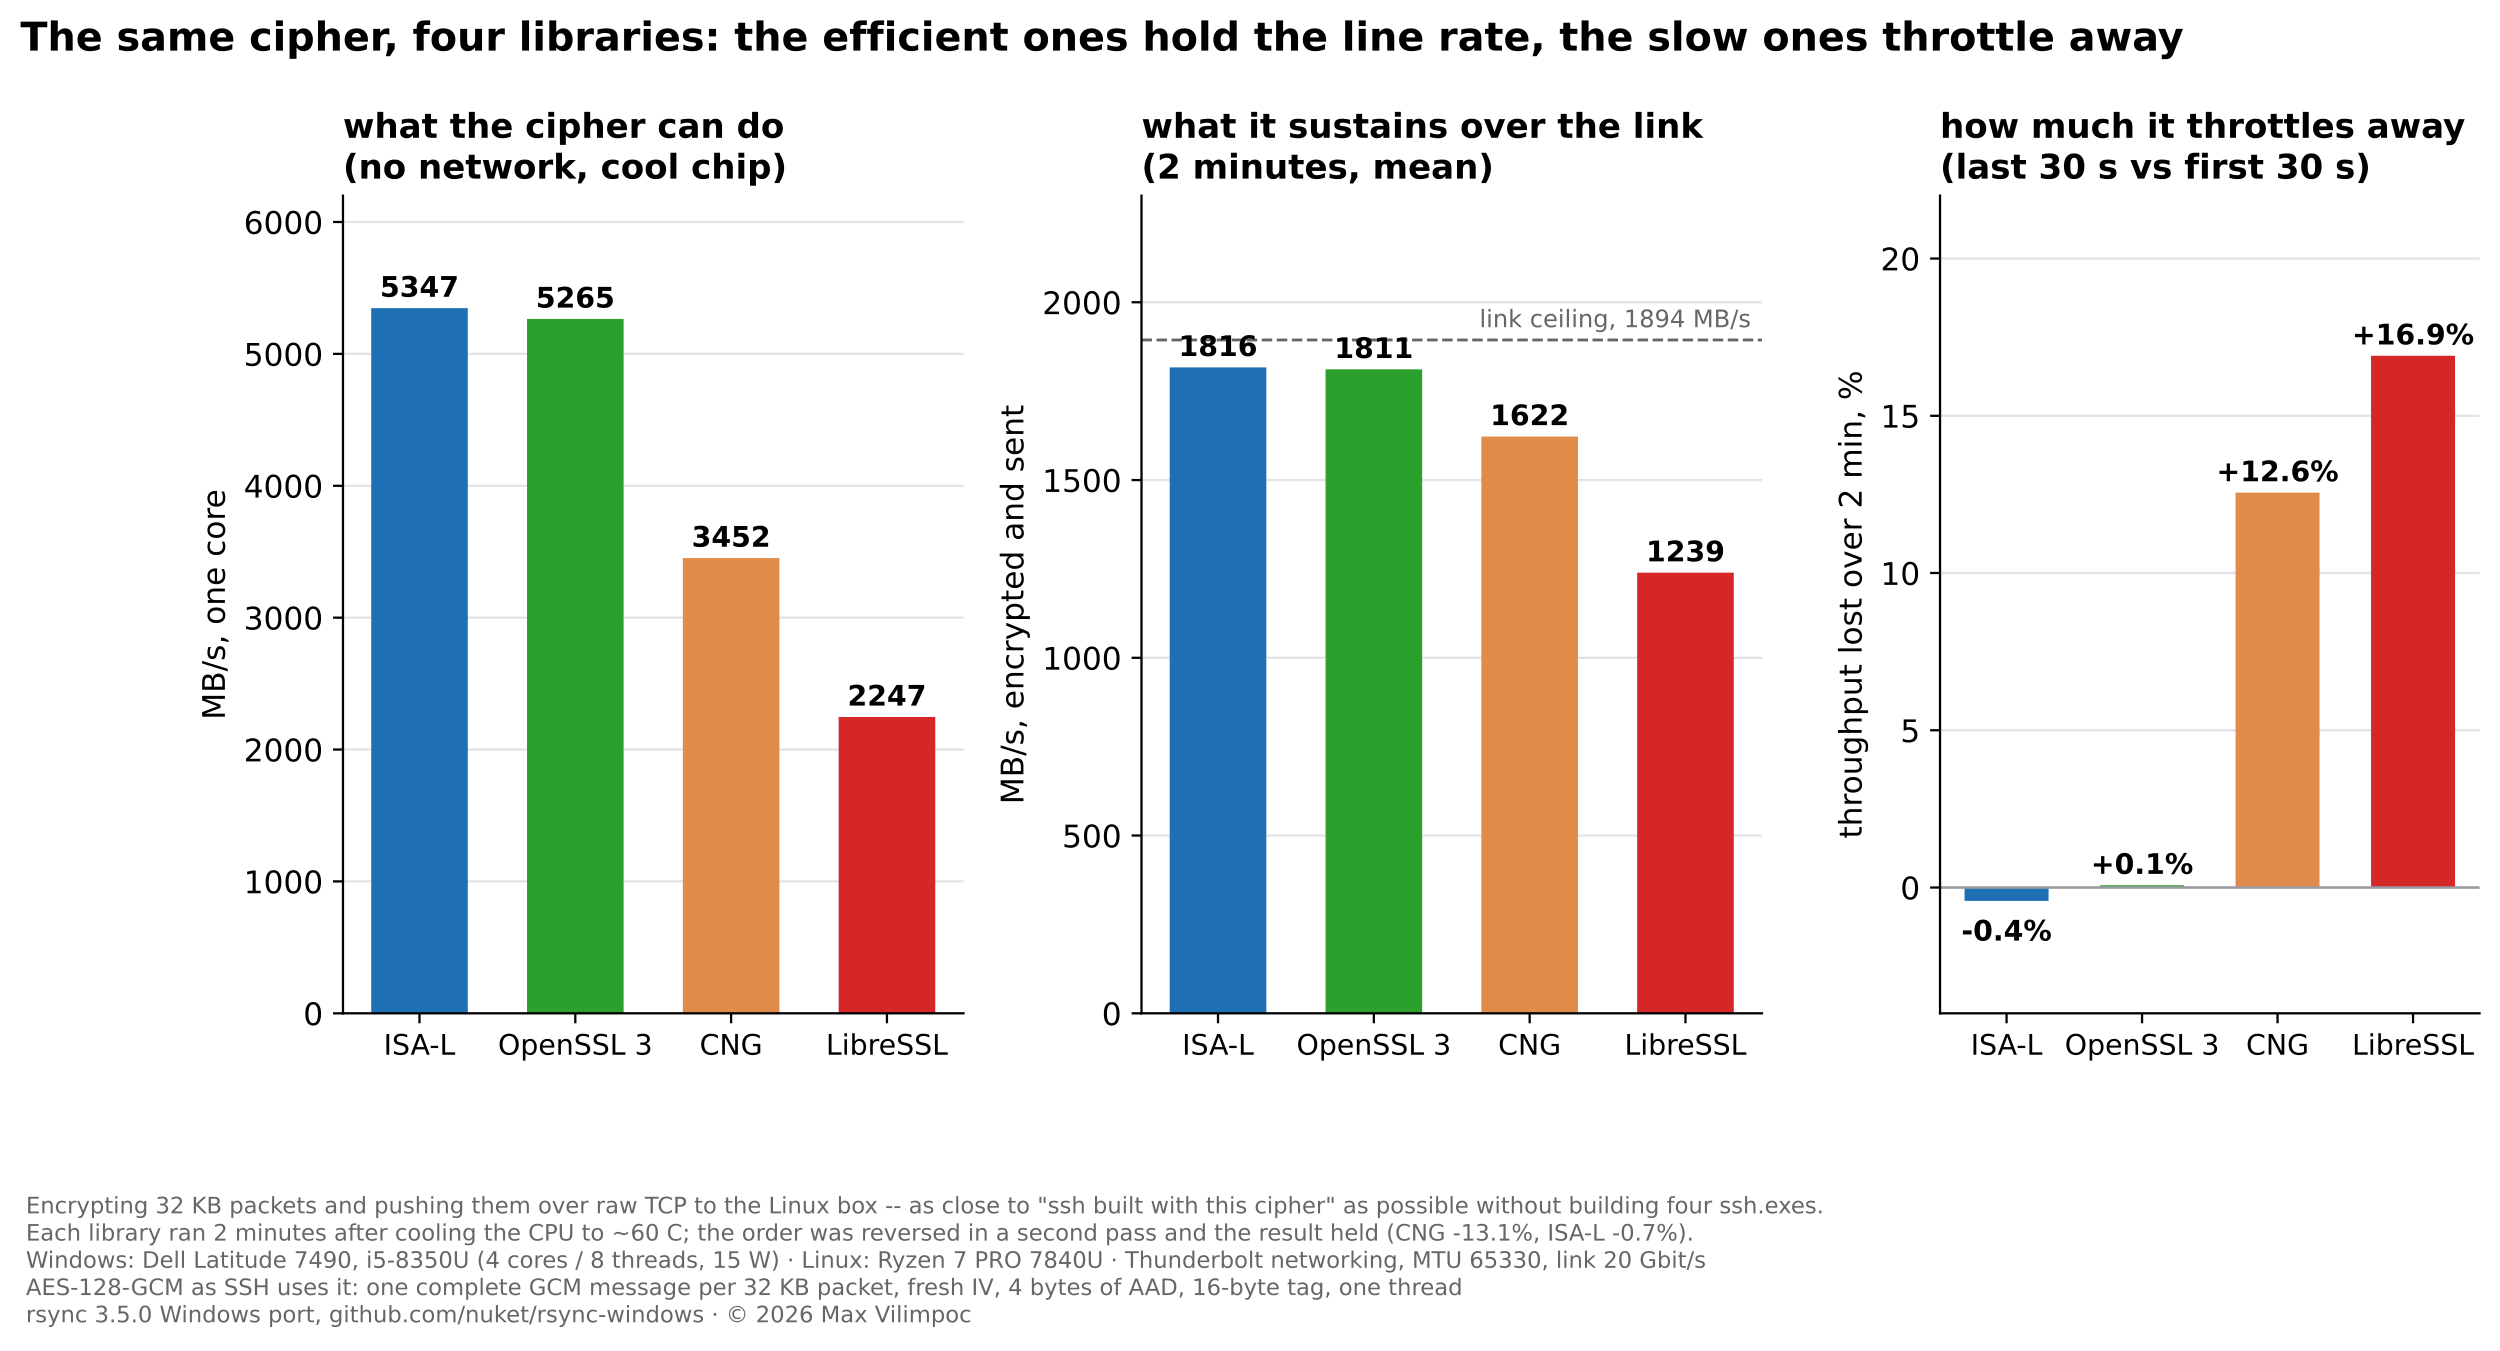
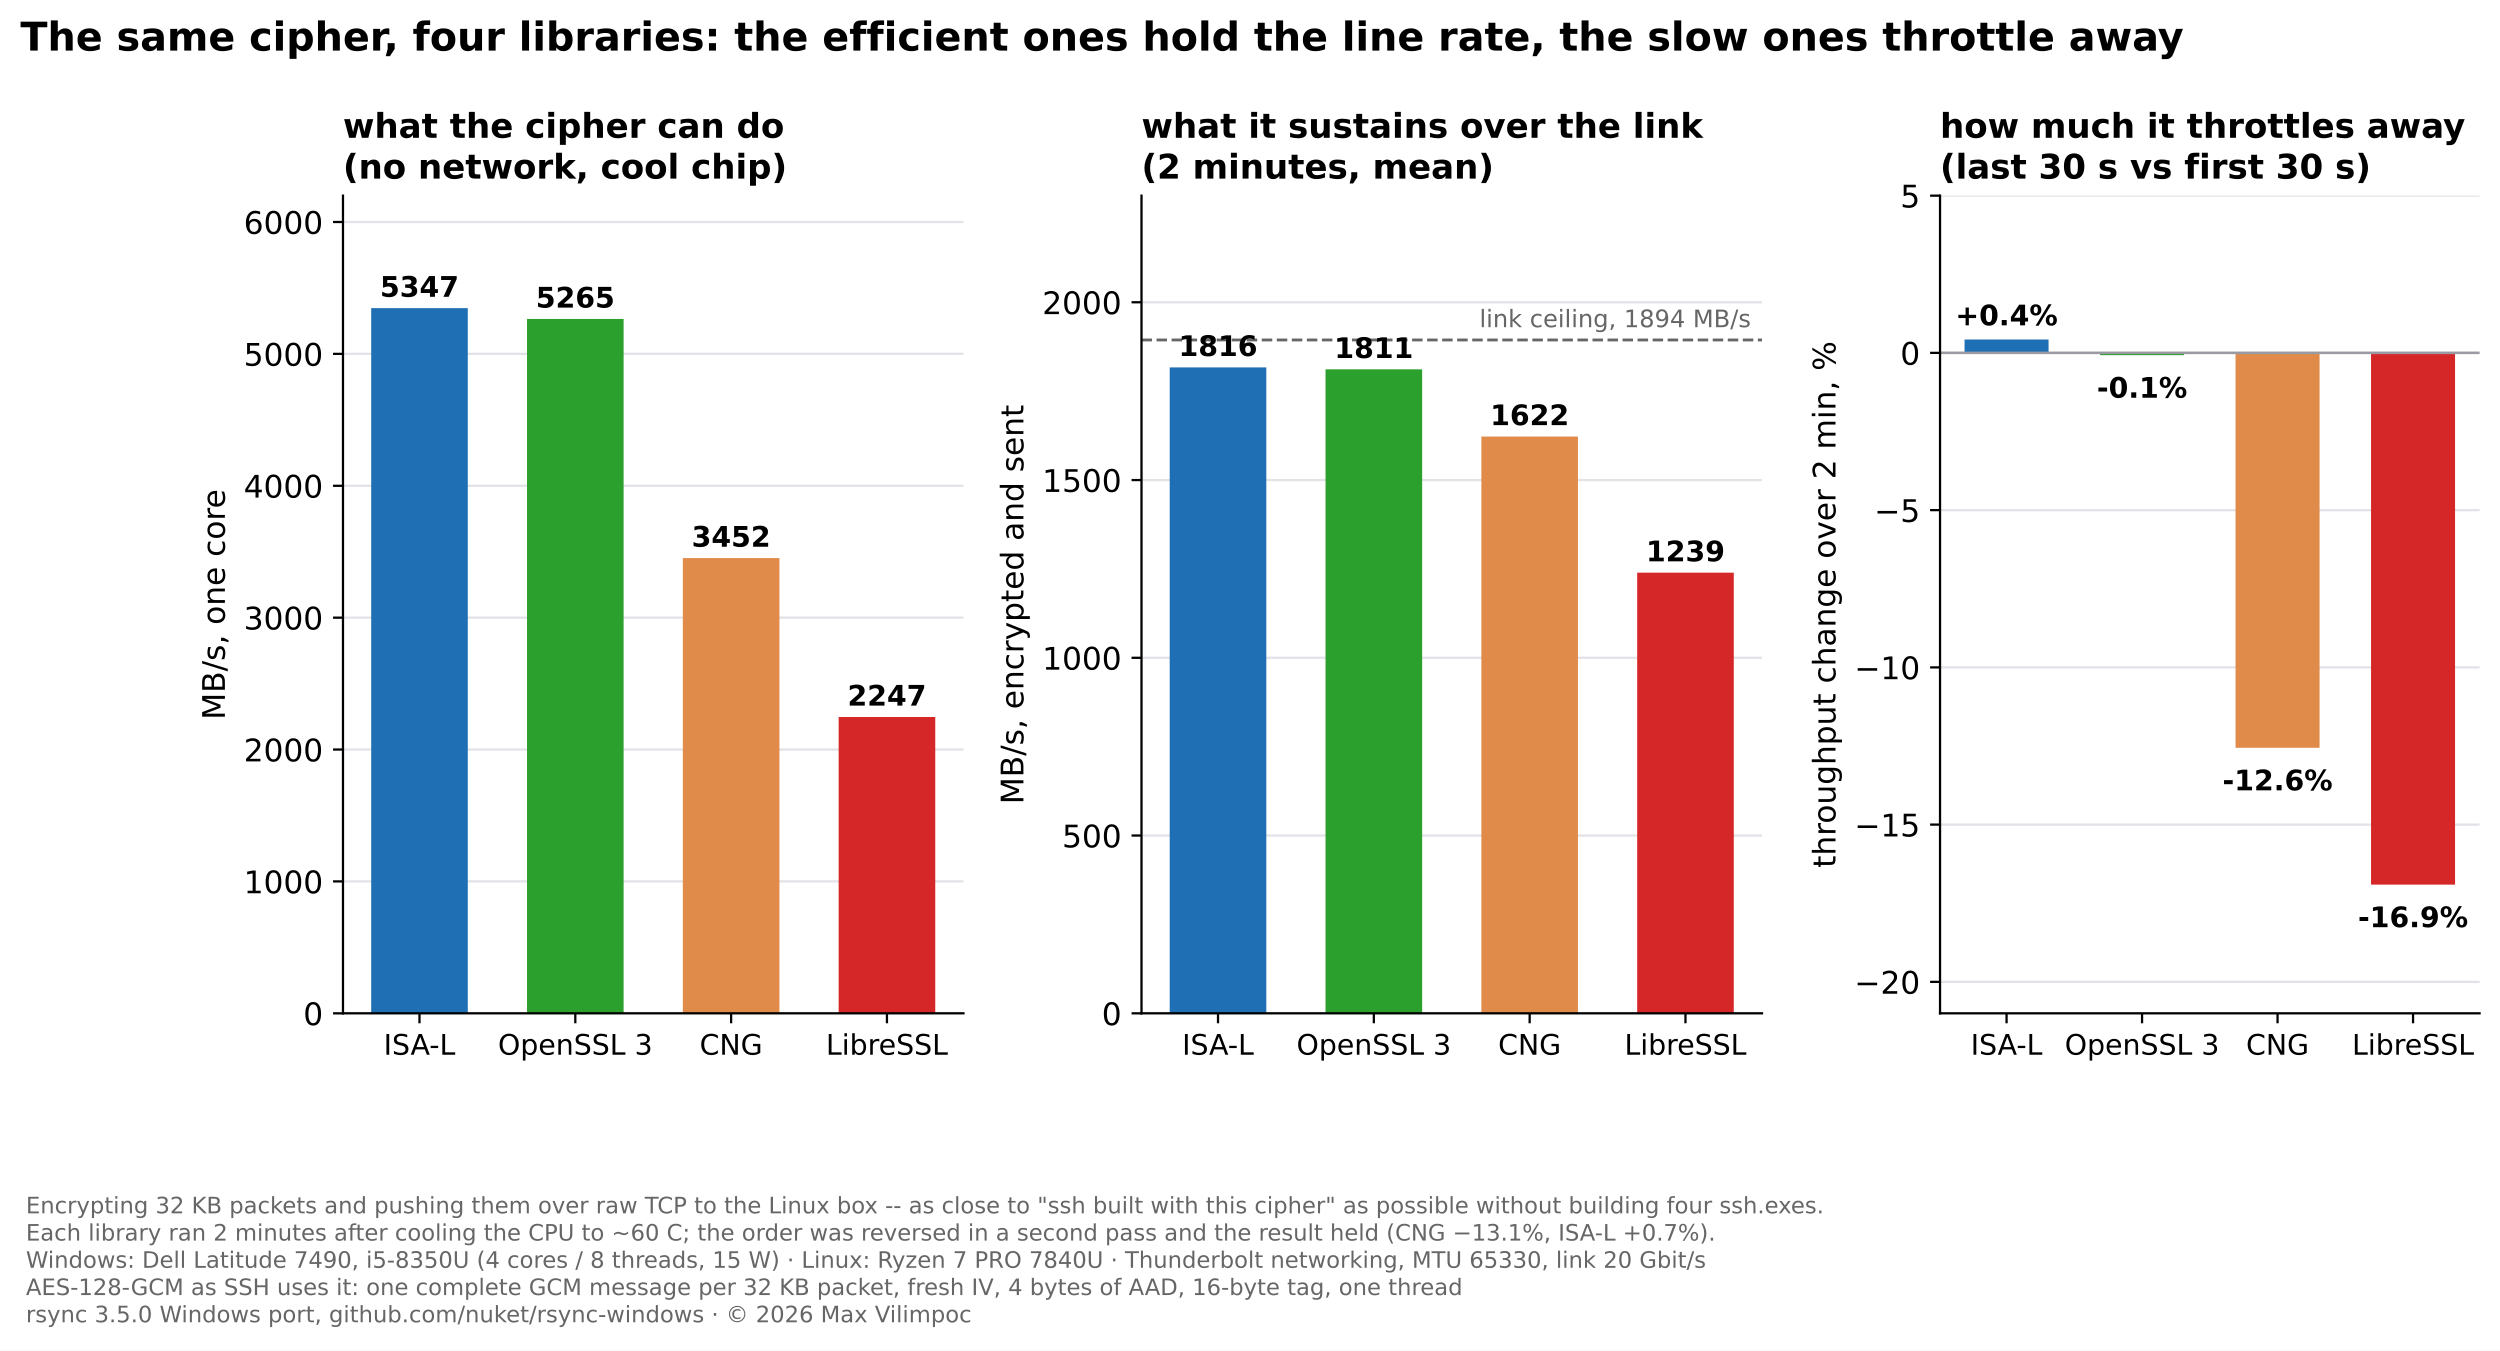
<svg xmlns="http://www.w3.org/2000/svg" xmlns:xlink="http://www.w3.org/1999/xlink" width="881.424pt" height="476.123pt" viewBox="0 0 881.424 476.123" version="1.1">
  <defs>
    <style type="text/css">*{stroke-linejoin: round; stroke-linecap: butt}</style>
  </defs>
  <g id="figure_1">
    <g id="patch_1">
      <path d="M 0 476.123  L 881.424 476.123  L 881.424 0  L 0 0  z " style="fill: #ffffff" />
    </g>
    <g id="axes_1">
      <g id="patch_2">
        <path d="M 120.924 357.264  L 339.685 357.264  L 339.685 68.976  L 120.924 68.976  z " style="fill: #ffffff" />
      </g>
      <g id="matplotlib.axis_1">
        <g id="xtick_1">
          <g id="line2d_1">
            <defs>
-               <path id="m19668e53f4" d="M 0 0  L 0 3.5  " style="stroke: #000000; stroke-width: 0.8" />
+               <path id="m617b52eba3" d="M 0 0  L 0 3.5  " style="stroke: #000000; stroke-width: 0.8" />
            </defs>
            <g>
-               <use xlink:href="#m19668e53f4" x="147.898" y="357.264" style="stroke: #000000; stroke-width: 0.8" />
+               <use xlink:href="#m617b52eba3" x="147.898" y="357.264" style="stroke: #000000; stroke-width: 0.8" />
            </g>
          </g>
          <g id="text_1">
            <text style="font-size: 10px; font-family: 'DejaVu Sans'; text-anchor: middle" x="147.898" y="371.862" transform="rotate(-0 147.8983 371.8617)">ISA-L</text>
          </g>
        </g>
        <g id="xtick_2">
          <g id="line2d_2">
            <g>
-               <use xlink:href="#m19668e53f4" x="202.836" y="357.264" style="stroke: #000000; stroke-width: 0.8" />
+               <use xlink:href="#m617b52eba3" x="202.836" y="357.264" style="stroke: #000000; stroke-width: 0.8" />
            </g>
          </g>
          <g id="text_2">
            <text style="font-size: 10px; font-family: 'DejaVu Sans'; text-anchor: middle" x="202.836" y="371.862" transform="rotate(-0 202.8359 371.8617)">OpenSSL 3</text>
          </g>
        </g>
        <g id="xtick_3">
          <g id="line2d_3">
            <g>
-               <use xlink:href="#m19668e53f4" x="257.773" y="357.264" style="stroke: #000000; stroke-width: 0.8" />
+               <use xlink:href="#m617b52eba3" x="257.773" y="357.264" style="stroke: #000000; stroke-width: 0.8" />
            </g>
          </g>
          <g id="text_3">
            <text style="font-size: 10px; font-family: 'DejaVu Sans'; text-anchor: middle" x="257.773" y="371.862" transform="rotate(-0 257.7735 371.8617)">CNG</text>
          </g>
        </g>
        <g id="xtick_4">
          <g id="line2d_4">
            <g>
-               <use xlink:href="#m19668e53f4" x="312.711" y="357.264" style="stroke: #000000; stroke-width: 0.8" />
+               <use xlink:href="#m617b52eba3" x="312.711" y="357.264" style="stroke: #000000; stroke-width: 0.8" />
            </g>
          </g>
          <g id="text_4">
            <text style="font-size: 10px; font-family: 'DejaVu Sans'; text-anchor: middle" x="312.711" y="371.862" transform="rotate(-0 312.711 371.8624)">LibreSSL</text>
          </g>
        </g>
      </g>
      <g id="matplotlib.axis_2">
        <g id="ytick_1">
          <g id="line2d_5">
-             <path d="M 120.924 357.264  L 339.685 357.264  " clip-path="url(#peff522be01)" style="fill: none; stroke: #e2e2e8; stroke-width: 0.8; stroke-linecap: square" />
+             <path d="M 120.924 357.264  L 339.685 357.264  " clip-path="url(#p34eacf6f79)" style="fill: none; stroke: #e2e2e8; stroke-width: 0.8; stroke-linecap: square" />
          </g>
          <g id="line2d_6">
            <defs>
-               <path id="m3e82b468e6" d="M 0 0  L -3.5 0  " style="stroke: #000000; stroke-width: 0.8" />
+               <path id="m756a691e29" d="M 0 0  L -3.5 0  " style="stroke: #000000; stroke-width: 0.8" />
            </defs>
            <g>
-               <use xlink:href="#m3e82b468e6" x="120.924" y="357.264" style="stroke: #000000; stroke-width: 0.8" />
+               <use xlink:href="#m756a691e29" x="120.924" y="357.264" style="stroke: #000000; stroke-width: 0.8" />
            </g>
          </g>
          <g id="text_5">
            <text style="font-size: 11px; font-family: 'DejaVu Sans'; text-anchor: end" x="113.924" y="361.443" transform="rotate(-0 113.924 361.4427)">0</text>
          </g>
        </g>
        <g id="ytick_2">
          <g id="line2d_7">
-             <path d="M 120.924 310.766  L 339.685 310.766  " clip-path="url(#peff522be01)" style="fill: none; stroke: #e2e2e8; stroke-width: 0.8; stroke-linecap: square" />
+             <path d="M 120.924 310.766  L 339.685 310.766  " clip-path="url(#p34eacf6f79)" style="fill: none; stroke: #e2e2e8; stroke-width: 0.8; stroke-linecap: square" />
          </g>
          <g id="line2d_8">
            <g>
-               <use xlink:href="#m3e82b468e6" x="120.924" y="310.766" style="stroke: #000000; stroke-width: 0.8" />
+               <use xlink:href="#m756a691e29" x="120.924" y="310.766" style="stroke: #000000; stroke-width: 0.8" />
            </g>
          </g>
          <g id="text_6">
            <text style="font-size: 11px; font-family: 'DejaVu Sans'; text-anchor: end" x="113.924" y="314.945" transform="rotate(-0 113.924 314.9446)">1000</text>
          </g>
        </g>
        <g id="ytick_3">
          <g id="line2d_9">
-             <path d="M 120.924 264.268  L 339.685 264.268  " clip-path="url(#peff522be01)" style="fill: none; stroke: #e2e2e8; stroke-width: 0.8; stroke-linecap: square" />
+             <path d="M 120.924 264.268  L 339.685 264.268  " clip-path="url(#p34eacf6f79)" style="fill: none; stroke: #e2e2e8; stroke-width: 0.8; stroke-linecap: square" />
          </g>
          <g id="line2d_10">
            <g>
-               <use xlink:href="#m3e82b468e6" x="120.924" y="264.268" style="stroke: #000000; stroke-width: 0.8" />
+               <use xlink:href="#m756a691e29" x="120.924" y="264.268" style="stroke: #000000; stroke-width: 0.8" />
            </g>
          </g>
          <g id="text_7">
            <text style="font-size: 11px; font-family: 'DejaVu Sans'; text-anchor: end" x="113.924" y="268.447" transform="rotate(-0 113.924 268.4466)">2000</text>
          </g>
        </g>
        <g id="ytick_4">
          <g id="line2d_11">
-             <path d="M 120.924 217.77  L 339.685 217.77  " clip-path="url(#peff522be01)" style="fill: none; stroke: #e2e2e8; stroke-width: 0.8; stroke-linecap: square" />
+             <path d="M 120.924 217.77  L 339.685 217.77  " clip-path="url(#p34eacf6f79)" style="fill: none; stroke: #e2e2e8; stroke-width: 0.8; stroke-linecap: square" />
          </g>
          <g id="line2d_12">
            <g>
-               <use xlink:href="#m3e82b468e6" x="120.924" y="217.77" style="stroke: #000000; stroke-width: 0.8" />
+               <use xlink:href="#m756a691e29" x="120.924" y="217.77" style="stroke: #000000; stroke-width: 0.8" />
            </g>
          </g>
          <g id="text_8">
            <text style="font-size: 11px; font-family: 'DejaVu Sans'; text-anchor: end" x="113.924" y="221.949" transform="rotate(-0 113.924 221.9485)">3000</text>
          </g>
        </g>
        <g id="ytick_5">
          <g id="line2d_13">
-             <path d="M 120.924 171.272  L 339.685 171.272  " clip-path="url(#peff522be01)" style="fill: none; stroke: #e2e2e8; stroke-width: 0.8; stroke-linecap: square" />
+             <path d="M 120.924 171.272  L 339.685 171.272  " clip-path="url(#p34eacf6f79)" style="fill: none; stroke: #e2e2e8; stroke-width: 0.8; stroke-linecap: square" />
          </g>
          <g id="line2d_14">
            <g>
-               <use xlink:href="#m3e82b468e6" x="120.924" y="171.272" style="stroke: #000000; stroke-width: 0.8" />
+               <use xlink:href="#m756a691e29" x="120.924" y="171.272" style="stroke: #000000; stroke-width: 0.8" />
            </g>
          </g>
          <g id="text_9">
            <text style="font-size: 11px; font-family: 'DejaVu Sans'; text-anchor: end" x="113.924" y="175.45" transform="rotate(-0 113.924 175.4505)">4000</text>
          </g>
        </g>
        <g id="ytick_6">
          <g id="line2d_15">
-             <path d="M 120.924 124.774  L 339.685 124.774  " clip-path="url(#peff522be01)" style="fill: none; stroke: #e2e2e8; stroke-width: 0.8; stroke-linecap: square" />
+             <path d="M 120.924 124.774  L 339.685 124.774  " clip-path="url(#p34eacf6f79)" style="fill: none; stroke: #e2e2e8; stroke-width: 0.8; stroke-linecap: square" />
          </g>
          <g id="line2d_16">
            <g>
-               <use xlink:href="#m3e82b468e6" x="120.924" y="124.774" style="stroke: #000000; stroke-width: 0.8" />
+               <use xlink:href="#m756a691e29" x="120.924" y="124.774" style="stroke: #000000; stroke-width: 0.8" />
            </g>
          </g>
          <g id="text_10">
            <text style="font-size: 11px; font-family: 'DejaVu Sans'; text-anchor: end" x="113.924" y="128.952" transform="rotate(-0 113.924 128.9524)">5000</text>
          </g>
        </g>
        <g id="ytick_7">
          <g id="line2d_17">
-             <path d="M 120.924 78.276  L 339.685 78.276  " clip-path="url(#peff522be01)" style="fill: none; stroke: #e2e2e8; stroke-width: 0.8; stroke-linecap: square" />
+             <path d="M 120.924 78.276  L 339.685 78.276  " clip-path="url(#p34eacf6f79)" style="fill: none; stroke: #e2e2e8; stroke-width: 0.8; stroke-linecap: square" />
          </g>
          <g id="line2d_18">
            <g>
-               <use xlink:href="#m3e82b468e6" x="120.924" y="78.276" style="stroke: #000000; stroke-width: 0.8" />
+               <use xlink:href="#m756a691e29" x="120.924" y="78.276" style="stroke: #000000; stroke-width: 0.8" />
            </g>
          </g>
          <g id="text_11">
            <text style="font-size: 11px; font-family: 'DejaVu Sans'; text-anchor: end" x="113.924" y="82.454" transform="rotate(-0 113.924 82.45432)">6000</text>
          </g>
        </g>
        <g id="text_12">
          <text style="font-size: 11px; font-family: 'DejaVu Sans'; text-anchor: middle" x="79.286" y="213.12" transform="rotate(-90 79.28642 213.12)">MB/s, one core</text>
        </g>
      </g>
      <g id="patch_3">
-         <path d="M 130.868 357.264  L 164.929 357.264  L 164.929 108.639  L 130.868 108.639  z " clip-path="url(#peff522be01)" style="fill: #1f6fb4" />
+         <path d="M 130.868 357.264  L 164.929 357.264  L 164.929 108.639  L 130.868 108.639  z " clip-path="url(#p34eacf6f79)" style="fill: #1f6fb4" />
      </g>
      <g id="patch_4">
-         <path d="M 185.805 357.264  L 219.867 357.264  L 219.867 112.452  L 185.805 112.452  z " clip-path="url(#peff522be01)" style="fill: #2ca02c" />
+         <path d="M 185.805 357.264  L 219.867 357.264  L 219.867 112.452  L 185.805 112.452  z " clip-path="url(#p34eacf6f79)" style="fill: #2ca02c" />
      </g>
      <g id="patch_5">
-         <path d="M 240.743 357.264  L 274.804 357.264  L 274.804 196.753  L 240.743 196.753  z " clip-path="url(#peff522be01)" style="fill: #e08b4a" />
+         <path d="M 240.743 357.264  L 274.804 357.264  L 274.804 196.753  L 240.743 196.753  z " clip-path="url(#p34eacf6f79)" style="fill: #e08b4a" />
      </g>
      <g id="patch_6">
-         <path d="M 295.68 357.264  L 329.742 357.264  L 329.742 252.783  L 295.68 252.783  z " clip-path="url(#peff522be01)" style="fill: #d62728" />
+         <path d="M 295.68 357.264  L 329.742 357.264  L 329.742 252.783  L 295.68 252.783  z " clip-path="url(#p34eacf6f79)" style="fill: #d62728" />
      </g>
      <g id="patch_7">
        <path d="M 120.924 357.264  L 120.924 68.976  " style="fill: none; stroke: #000000; stroke-width: 0.8; stroke-linejoin: miter; stroke-linecap: square" />
      </g>
      <g id="patch_8">
        <path d="M 120.924 357.264  L 339.685 357.264  " style="fill: none; stroke: #000000; stroke-width: 0.8; stroke-linejoin: miter; stroke-linecap: square" />
      </g>
      <g id="text_13">
        <text style="font-weight: 700; font-size: 10px; font-family: 'DejaVu Sans'; text-anchor: middle" x="147.898" y="104.639" transform="rotate(-0 147.8983 104.6388)">5347</text>
      </g>
      <g id="text_14">
        <text style="font-weight: 700; font-size: 10px; font-family: 'DejaVu Sans'; text-anchor: middle" x="202.836" y="108.452" transform="rotate(-0 202.8359 108.4517)">5265</text>
      </g>
      <g id="text_15">
        <text style="font-weight: 700; font-size: 10px; font-family: 'DejaVu Sans'; text-anchor: middle" x="257.773" y="192.753" transform="rotate(-0 257.7735 192.7527)">3452</text>
      </g>
      <g id="text_16">
        <text style="font-weight: 700; font-size: 10px; font-family: 'DejaVu Sans'; text-anchor: middle" x="312.711" y="248.783" transform="rotate(-0 312.711 248.7828)">2247</text>
      </g>
      <g id="text_17">
        <text style="font-weight: 700; font-size: 12px; font-family: 'DejaVu Sans'" transform="translate(120.924 48.57272)">what the cipher can do</text>
        <text style="font-weight: 700; font-size: 12px; font-family: 'DejaVu Sans'" transform="translate(120.924 62.976)">(no network, cool chip)</text>
      </g>
    </g>
    <g id="axes_2">
      <g id="patch_9">
        <path d="M 402.46 357.264  L 621.222 357.264  L 621.222 68.976  L 402.46 68.976  z " style="fill: #ffffff" />
      </g>
      <g id="matplotlib.axis_3">
        <g id="xtick_5">
          <g id="line2d_19">
            <g>
-               <use xlink:href="#m19668e53f4" x="429.435" y="357.264" style="stroke: #000000; stroke-width: 0.8" />
+               <use xlink:href="#m617b52eba3" x="429.435" y="357.264" style="stroke: #000000; stroke-width: 0.8" />
            </g>
          </g>
          <g id="text_18">
            <text style="font-size: 10px; font-family: 'DejaVu Sans'; text-anchor: middle" x="429.435" y="371.862" transform="rotate(-0 429.4347 371.8617)">ISA-L</text>
          </g>
        </g>
        <g id="xtick_6">
          <g id="line2d_20">
            <g>
-               <use xlink:href="#m19668e53f4" x="484.372" y="357.264" style="stroke: #000000; stroke-width: 0.8" />
+               <use xlink:href="#m617b52eba3" x="484.372" y="357.264" style="stroke: #000000; stroke-width: 0.8" />
            </g>
          </g>
          <g id="text_19">
            <text style="font-size: 10px; font-family: 'DejaVu Sans'; text-anchor: middle" x="484.372" y="371.862" transform="rotate(-0 484.3723 371.8617)">OpenSSL 3</text>
          </g>
        </g>
        <g id="xtick_7">
          <g id="line2d_21">
            <g>
-               <use xlink:href="#m19668e53f4" x="539.31" y="357.264" style="stroke: #000000; stroke-width: 0.8" />
+               <use xlink:href="#m617b52eba3" x="539.31" y="357.264" style="stroke: #000000; stroke-width: 0.8" />
            </g>
          </g>
          <g id="text_20">
            <text style="font-size: 10px; font-family: 'DejaVu Sans'; text-anchor: middle" x="539.31" y="371.862" transform="rotate(-0 539.3098 371.8617)">CNG</text>
          </g>
        </g>
        <g id="xtick_8">
          <g id="line2d_22">
            <g>
-               <use xlink:href="#m19668e53f4" x="594.247" y="357.264" style="stroke: #000000; stroke-width: 0.8" />
+               <use xlink:href="#m617b52eba3" x="594.247" y="357.264" style="stroke: #000000; stroke-width: 0.8" />
            </g>
          </g>
          <g id="text_21">
            <text style="font-size: 10px; font-family: 'DejaVu Sans'; text-anchor: middle" x="594.247" y="371.862" transform="rotate(-0 594.2474 371.8624)">LibreSSL</text>
          </g>
        </g>
      </g>
      <g id="matplotlib.axis_4">
        <g id="ytick_8">
          <g id="line2d_23">
-             <path d="M 402.46 357.264  L 621.222 357.264  " clip-path="url(#pe887c9723b)" style="fill: none; stroke: #e2e2e8; stroke-width: 0.8; stroke-linecap: square" />
+             <path d="M 402.46 357.264  L 621.222 357.264  " clip-path="url(#p83d6f38d8f)" style="fill: none; stroke: #e2e2e8; stroke-width: 0.8; stroke-linecap: square" />
          </g>
          <g id="line2d_24">
            <g>
-               <use xlink:href="#m3e82b468e6" x="402.46" y="357.264" style="stroke: #000000; stroke-width: 0.8" />
+               <use xlink:href="#m756a691e29" x="402.46" y="357.264" style="stroke: #000000; stroke-width: 0.8" />
            </g>
          </g>
          <g id="text_22">
            <text style="font-size: 11px; font-family: 'DejaVu Sans'; text-anchor: end" x="395.46" y="361.443" transform="rotate(-0 395.4604 361.4427)">0</text>
          </g>
        </g>
        <g id="ytick_9">
          <g id="line2d_25">
-             <path d="M 402.46 294.593  L 621.222 294.593  " clip-path="url(#pe887c9723b)" style="fill: none; stroke: #e2e2e8; stroke-width: 0.8; stroke-linecap: square" />
+             <path d="M 402.46 294.593  L 621.222 294.593  " clip-path="url(#p83d6f38d8f)" style="fill: none; stroke: #e2e2e8; stroke-width: 0.8; stroke-linecap: square" />
          </g>
          <g id="line2d_26">
            <g>
-               <use xlink:href="#m3e82b468e6" x="402.46" y="294.593" style="stroke: #000000; stroke-width: 0.8" />
+               <use xlink:href="#m756a691e29" x="402.46" y="294.593" style="stroke: #000000; stroke-width: 0.8" />
            </g>
          </g>
          <g id="text_23">
            <text style="font-size: 11px; font-family: 'DejaVu Sans'; text-anchor: end" x="395.46" y="298.771" transform="rotate(-0 395.4604 298.7714)">500</text>
          </g>
        </g>
        <g id="ytick_10">
          <g id="line2d_27">
-             <path d="M 402.46 231.921  L 621.222 231.921  " clip-path="url(#pe887c9723b)" style="fill: none; stroke: #e2e2e8; stroke-width: 0.8; stroke-linecap: square" />
+             <path d="M 402.46 231.921  L 621.222 231.921  " clip-path="url(#p83d6f38d8f)" style="fill: none; stroke: #e2e2e8; stroke-width: 0.8; stroke-linecap: square" />
          </g>
          <g id="line2d_28">
            <g>
-               <use xlink:href="#m3e82b468e6" x="402.46" y="231.921" style="stroke: #000000; stroke-width: 0.8" />
+               <use xlink:href="#m756a691e29" x="402.46" y="231.921" style="stroke: #000000; stroke-width: 0.8" />
            </g>
          </g>
          <g id="text_24">
            <text style="font-size: 11px; font-family: 'DejaVu Sans'; text-anchor: end" x="395.46" y="236.1" transform="rotate(-0 395.4604 236.1001)">1000</text>
          </g>
        </g>
        <g id="ytick_11">
          <g id="line2d_29">
-             <path d="M 402.46 169.25  L 621.222 169.25  " clip-path="url(#pe887c9723b)" style="fill: none; stroke: #e2e2e8; stroke-width: 0.8; stroke-linecap: square" />
+             <path d="M 402.46 169.25  L 621.222 169.25  " clip-path="url(#p83d6f38d8f)" style="fill: none; stroke: #e2e2e8; stroke-width: 0.8; stroke-linecap: square" />
          </g>
          <g id="line2d_30">
            <g>
-               <use xlink:href="#m3e82b468e6" x="402.46" y="169.25" style="stroke: #000000; stroke-width: 0.8" />
+               <use xlink:href="#m756a691e29" x="402.46" y="169.25" style="stroke: #000000; stroke-width: 0.8" />
            </g>
          </g>
          <g id="text_25">
            <text style="font-size: 11px; font-family: 'DejaVu Sans'; text-anchor: end" x="395.46" y="173.429" transform="rotate(-0 395.4604 173.4288)">1500</text>
          </g>
        </g>
        <g id="ytick_12">
          <g id="line2d_31">
-             <path d="M 402.46 106.579  L 621.222 106.579  " clip-path="url(#pe887c9723b)" style="fill: none; stroke: #e2e2e8; stroke-width: 0.8; stroke-linecap: square" />
+             <path d="M 402.46 106.579  L 621.222 106.579  " clip-path="url(#p83d6f38d8f)" style="fill: none; stroke: #e2e2e8; stroke-width: 0.8; stroke-linecap: square" />
          </g>
          <g id="line2d_32">
            <g>
-               <use xlink:href="#m3e82b468e6" x="402.46" y="106.579" style="stroke: #000000; stroke-width: 0.8" />
+               <use xlink:href="#m756a691e29" x="402.46" y="106.579" style="stroke: #000000; stroke-width: 0.8" />
            </g>
          </g>
          <g id="text_26">
            <text style="font-size: 11px; font-family: 'DejaVu Sans'; text-anchor: end" x="395.46" y="110.757" transform="rotate(-0 395.4604 110.7575)">2000</text>
          </g>
        </g>
        <g id="text_27">
          <text style="font-size: 11px; font-family: 'DejaVu Sans'; text-anchor: middle" x="360.823" y="213.12" transform="rotate(-90 360.8228 213.12)">MB/s, encrypted and sent</text>
        </g>
      </g>
      <g id="patch_10">
-         <path d="M 412.404 357.264  L 446.465 357.264  L 446.465 129.522  L 412.404 129.522  z " clip-path="url(#pe887c9723b)" style="fill: #1f6fb4" />
+         <path d="M 412.404 357.264  L 446.465 357.264  L 446.465 129.522  L 412.404 129.522  z " clip-path="url(#p83d6f38d8f)" style="fill: #1f6fb4" />
      </g>
      <g id="patch_11">
-         <path d="M 467.342 357.264  L 501.403 357.264  L 501.403 130.222  L 467.342 130.222  z " clip-path="url(#pe887c9723b)" style="fill: #2ca02c" />
+         <path d="M 467.342 357.264  L 501.403 357.264  L 501.403 130.222  L 467.342 130.222  z " clip-path="url(#p83d6f38d8f)" style="fill: #2ca02c" />
      </g>
      <g id="patch_12">
-         <path d="M 522.279 357.264  L 556.34 357.264  L 556.34 153.898  L 522.279 153.898  z " clip-path="url(#pe887c9723b)" style="fill: #e08b4a" />
+         <path d="M 522.279 357.264  L 556.34 357.264  L 556.34 153.898  L 522.279 153.898  z " clip-path="url(#p83d6f38d8f)" style="fill: #e08b4a" />
      </g>
      <g id="patch_13">
-         <path d="M 577.217 357.264  L 611.278 357.264  L 611.278 201.909  L 577.217 201.909  z " clip-path="url(#pe887c9723b)" style="fill: #d62728" />
+         <path d="M 577.217 357.264  L 611.278 357.264  L 611.278 201.909  L 577.217 201.909  z " clip-path="url(#p83d6f38d8f)" style="fill: #d62728" />
      </g>
      <g id="line2d_33">
-         <path d="M 402.46 119.865  L 621.222 119.865  " clip-path="url(#pe887c9723b)" style="fill: none; stroke-dasharray: 3.7,1.6; stroke-dashoffset: 0; stroke: #666666" />
+         <path d="M 402.46 119.865  L 621.222 119.865  " clip-path="url(#p83d6f38d8f)" style="fill: none; stroke-dasharray: 3.7,1.6; stroke-dashoffset: 0; stroke: #666666" />
      </g>
      <g id="patch_14">
        <path d="M 402.46 357.264  L 402.46 68.976  " style="fill: none; stroke: #000000; stroke-width: 0.8; stroke-linejoin: miter; stroke-linecap: square" />
      </g>
      <g id="patch_15">
        <path d="M 402.46 357.264  L 621.222 357.264  " style="fill: none; stroke: #000000; stroke-width: 0.8; stroke-linejoin: miter; stroke-linecap: square" />
      </g>
      <g id="text_28">
        <text style="font-weight: 700; font-size: 10px; font-family: 'DejaVu Sans'; text-anchor: middle" x="429.435" y="125.522" transform="rotate(-0 429.4347 125.5217)">1816</text>
      </g>
      <g id="text_29">
        <text style="font-weight: 700; font-size: 10px; font-family: 'DejaVu Sans'; text-anchor: middle" x="484.372" y="126.222" transform="rotate(-0 484.3723 126.2222)">1811</text>
      </g>
      <g id="text_30">
        <text style="font-weight: 700; font-size: 10px; font-family: 'DejaVu Sans'; text-anchor: middle" x="539.31" y="149.898" transform="rotate(-0 539.3098 149.8983)">1622</text>
      </g>
      <g id="text_31">
        <text style="font-weight: 700; font-size: 10px; font-family: 'DejaVu Sans'; text-anchor: middle" x="594.247" y="197.909" transform="rotate(-0 594.2474 197.9087)">1239</text>
      </g>
      <g id="text_32">
        <text style="font-size: 8.5px; font-family: 'DejaVu Sans'; text-anchor: end; fill: #666666" x="617.321" y="115.353" transform="rotate(-0 617.3212 115.3528)">link ceiling, 1894 MB/s</text>
      </g>
      <g id="text_33">
        <text style="font-weight: 700; font-size: 12px; font-family: 'DejaVu Sans'" transform="translate(402.4604 48.57272)">what it sustains over the link</text>
        <text style="font-weight: 700; font-size: 12px; font-family: 'DejaVu Sans'" transform="translate(402.4604 62.976)">(2 minutes, mean)</text>
      </g>
    </g>
    <g id="axes_3">
      <g id="patch_16">
        <path d="M 683.997 357.264  L 874.224 357.264  L 874.224 68.976  L 683.997 68.976  z " style="fill: #ffffff" />
      </g>
      <g id="matplotlib.axis_5">
        <g id="xtick_9">
          <g id="line2d_34">
            <g>
-               <use xlink:href="#m19668e53f4" x="707.453" y="357.264" style="stroke: #000000; stroke-width: 0.8" />
+               <use xlink:href="#m617b52eba3" x="707.453" y="357.264" style="stroke: #000000; stroke-width: 0.8" />
            </g>
          </g>
          <g id="text_34">
            <text style="font-size: 10px; font-family: 'DejaVu Sans'; text-anchor: middle" x="707.453" y="371.862" transform="rotate(-0 707.4527 371.8617)">ISA-L</text>
          </g>
        </g>
        <g id="xtick_10">
          <g id="line2d_35">
            <g>
-               <use xlink:href="#m19668e53f4" x="755.224" y="357.264" style="stroke: #000000; stroke-width: 0.8" />
+               <use xlink:href="#m617b52eba3" x="755.224" y="357.264" style="stroke: #000000; stroke-width: 0.8" />
            </g>
          </g>
          <g id="text_35">
            <text style="font-size: 10px; font-family: 'DejaVu Sans'; text-anchor: middle" x="755.224" y="371.862" transform="rotate(-0 755.2245 371.8617)">OpenSSL 3</text>
          </g>
        </g>
        <g id="xtick_11">
          <g id="line2d_36">
            <g>
-               <use xlink:href="#m19668e53f4" x="802.996" y="357.264" style="stroke: #000000; stroke-width: 0.8" />
+               <use xlink:href="#m617b52eba3" x="802.996" y="357.264" style="stroke: #000000; stroke-width: 0.8" />
            </g>
          </g>
          <g id="text_36">
            <text style="font-size: 10px; font-family: 'DejaVu Sans'; text-anchor: middle" x="802.996" y="371.862" transform="rotate(-0 802.9963 371.8617)">CNG</text>
          </g>
        </g>
        <g id="xtick_12">
          <g id="line2d_37">
            <g>
-               <use xlink:href="#m19668e53f4" x="850.768" y="357.264" style="stroke: #000000; stroke-width: 0.8" />
+               <use xlink:href="#m617b52eba3" x="850.768" y="357.264" style="stroke: #000000; stroke-width: 0.8" />
            </g>
          </g>
          <g id="text_37">
            <text style="font-size: 10px; font-family: 'DejaVu Sans'; text-anchor: middle" x="850.768" y="371.862" transform="rotate(-0 850.7681 371.8624)">LibreSSL</text>
          </g>
        </g>
      </g>
      <g id="matplotlib.axis_6">
        <g id="ytick_13">
          <g id="line2d_38">
-             <path d="M 683.997 312.912  L 874.224 312.912  " clip-path="url(#pb146f0608a)" style="fill: none; stroke: #e2e2e8; stroke-width: 0.8; stroke-linecap: square" />
+             <path d="M 683.997 346.176  L 874.224 346.176  " clip-path="url(#p19aa7f0380)" style="fill: none; stroke: #e2e2e8; stroke-width: 0.8; stroke-linecap: square" />
          </g>
          <g id="line2d_39">
            <g>
-               <use xlink:href="#m3e82b468e6" x="683.997" y="312.912" style="stroke: #000000; stroke-width: 0.8" />
+               <use xlink:href="#m756a691e29" x="683.997" y="346.176" style="stroke: #000000; stroke-width: 0.8" />
            </g>
          </g>
          <g id="text_38">
-             <text style="font-size: 11px; font-family: 'DejaVu Sans'; text-anchor: end" x="676.997" y="317.091" transform="rotate(-0 676.9967 317.0907)">0</text>
+             <text style="font-size: 11px; font-family: 'DejaVu Sans'; text-anchor: end" x="676.997" y="350.355" transform="rotate(-0 676.9967 350.3547)">−20</text>
          </g>
        </g>
        <g id="ytick_14">
          <g id="line2d_40">
-             <path d="M 683.997 257.472  L 874.224 257.472  " clip-path="url(#pb146f0608a)" style="fill: none; stroke: #e2e2e8; stroke-width: 0.8; stroke-linecap: square" />
+             <path d="M 683.997 290.736  L 874.224 290.736  " clip-path="url(#p19aa7f0380)" style="fill: none; stroke: #e2e2e8; stroke-width: 0.8; stroke-linecap: square" />
          </g>
          <g id="line2d_41">
            <g>
-               <use xlink:href="#m3e82b468e6" x="683.997" y="257.472" style="stroke: #000000; stroke-width: 0.8" />
+               <use xlink:href="#m756a691e29" x="683.997" y="290.736" style="stroke: #000000; stroke-width: 0.8" />
            </g>
          </g>
          <g id="text_39">
-             <text style="font-size: 11px; font-family: 'DejaVu Sans'; text-anchor: end" x="676.997" y="261.651" transform="rotate(-0 676.9967 261.6507)">5</text>
+             <text style="font-size: 11px; font-family: 'DejaVu Sans'; text-anchor: end" x="676.997" y="294.915" transform="rotate(-0 676.9967 294.9147)">−15</text>
          </g>
        </g>
        <g id="ytick_15">
          <g id="line2d_42">
-             <path d="M 683.997 202.032  L 874.224 202.032  " clip-path="url(#pb146f0608a)" style="fill: none; stroke: #e2e2e8; stroke-width: 0.8; stroke-linecap: square" />
+             <path d="M 683.997 235.296  L 874.224 235.296  " clip-path="url(#p19aa7f0380)" style="fill: none; stroke: #e2e2e8; stroke-width: 0.8; stroke-linecap: square" />
          </g>
          <g id="line2d_43">
            <g>
-               <use xlink:href="#m3e82b468e6" x="683.997" y="202.032" style="stroke: #000000; stroke-width: 0.8" />
+               <use xlink:href="#m756a691e29" x="683.997" y="235.296" style="stroke: #000000; stroke-width: 0.8" />
            </g>
          </g>
          <g id="text_40">
-             <text style="font-size: 11px; font-family: 'DejaVu Sans'; text-anchor: end" x="676.997" y="206.211" transform="rotate(-0 676.9967 206.2107)">10</text>
+             <text style="font-size: 11px; font-family: 'DejaVu Sans'; text-anchor: end" x="676.997" y="239.475" transform="rotate(-0 676.9967 239.4747)">−10</text>
          </g>
        </g>
        <g id="ytick_16">
          <g id="line2d_44">
-             <path d="M 683.997 146.592  L 874.224 146.592  " clip-path="url(#pb146f0608a)" style="fill: none; stroke: #e2e2e8; stroke-width: 0.8; stroke-linecap: square" />
+             <path d="M 683.997 179.856  L 874.224 179.856  " clip-path="url(#p19aa7f0380)" style="fill: none; stroke: #e2e2e8; stroke-width: 0.8; stroke-linecap: square" />
          </g>
          <g id="line2d_45">
            <g>
-               <use xlink:href="#m3e82b468e6" x="683.997" y="146.592" style="stroke: #000000; stroke-width: 0.8" />
+               <use xlink:href="#m756a691e29" x="683.997" y="179.856" style="stroke: #000000; stroke-width: 0.8" />
            </g>
          </g>
          <g id="text_41">
-             <text style="font-size: 11px; font-family: 'DejaVu Sans'; text-anchor: end" x="676.997" y="150.771" transform="rotate(-0 676.9967 150.7707)">15</text>
+             <text style="font-size: 11px; font-family: 'DejaVu Sans'; text-anchor: end" x="676.997" y="184.035" transform="rotate(-0 676.9967 184.0347)">−5</text>
          </g>
        </g>
        <g id="ytick_17">
          <g id="line2d_46">
-             <path d="M 683.997 91.152  L 874.224 91.152  " clip-path="url(#pb146f0608a)" style="fill: none; stroke: #e2e2e8; stroke-width: 0.8; stroke-linecap: square" />
+             <path d="M 683.997 124.416  L 874.224 124.416  " clip-path="url(#p19aa7f0380)" style="fill: none; stroke: #e2e2e8; stroke-width: 0.8; stroke-linecap: square" />
          </g>
          <g id="line2d_47">
            <g>
-               <use xlink:href="#m3e82b468e6" x="683.997" y="91.152" style="stroke: #000000; stroke-width: 0.8" />
+               <use xlink:href="#m756a691e29" x="683.997" y="124.416" style="stroke: #000000; stroke-width: 0.8" />
            </g>
          </g>
          <g id="text_42">
-             <text style="font-size: 11px; font-family: 'DejaVu Sans'; text-anchor: end" x="676.997" y="95.331" transform="rotate(-0 676.9967 95.33071)">20</text>
-           </g>
-         </g>
-         <g id="text_43">
-           <text style="font-size: 11px; font-family: 'DejaVu Sans'; text-anchor: middle" x="656.357" y="213.12" transform="rotate(-90 656.3566 213.12)">throughput lost over 2 min, %</text>
+             <text style="font-size: 11px; font-family: 'DejaVu Sans'; text-anchor: end" x="676.997" y="128.595" transform="rotate(-0 676.9967 128.5947)">0</text>
+           </g>
+         </g>
+         <g id="ytick_18">
+           <g id="line2d_48">
+             <path d="M 683.997 68.976  L 874.224 68.976  " clip-path="url(#p19aa7f0380)" style="fill: none; stroke: #e2e2e8; stroke-width: 0.8; stroke-linecap: square" />
+           </g>
+           <g id="line2d_49">
+             <g>
+               <use xlink:href="#m756a691e29" x="683.997" y="68.976" style="stroke: #000000; stroke-width: 0.8" />
+             </g>
+           </g>
+           <g id="text_43">
+             <text style="font-size: 11px; font-family: 'DejaVu Sans'; text-anchor: end" x="676.997" y="73.155" transform="rotate(-0 676.9967 73.15471)">5</text>
+           </g>
+         </g>
+         <g id="text_44">
+           <text style="font-size: 11px; font-family: 'DejaVu Sans'; text-anchor: middle" x="647.139" y="213.12" transform="rotate(-90 647.139 213.12)">throughput change over 2 min, %</text>
        </g>
      </g>
      <g id="patch_17">
-         <path d="M 692.643 312.912  L 722.262 312.912  L 722.262 317.625  L 692.643 317.625  z " clip-path="url(#pb146f0608a)" style="fill: #1f6fb4" />
+         <path d="M 692.643 124.416  L 722.262 124.416  L 722.262 119.703  L 692.643 119.703  z " clip-path="url(#p19aa7f0380)" style="fill: #1f6fb4" />
      </g>
      <g id="patch_18">
-         <path d="M 740.415 312.912  L 770.034 312.912  L 770.034 312.11  L 740.415 312.11  z " clip-path="url(#pb146f0608a)" style="fill: #2ca02c" />
+         <path d="M 740.415 124.416  L 770.034 124.416  L 770.034 125.218  L 740.415 125.218  z " clip-path="url(#p19aa7f0380)" style="fill: #2ca02c" />
      </g>
      <g id="patch_19">
-         <path d="M 788.187 312.912  L 817.806 312.912  L 817.806 173.68  L 788.187 173.68  z " clip-path="url(#pb146f0608a)" style="fill: #e08b4a" />
+         <path d="M 788.187 124.416  L 817.806 124.416  L 817.806 263.648  L 788.187 263.648  z " clip-path="url(#p19aa7f0380)" style="fill: #e08b4a" />
      </g>
      <g id="patch_20">
-         <path d="M 835.959 312.912  L 865.577 312.912  L 865.577 125.438  L 835.959 125.438  z " clip-path="url(#pb146f0608a)" style="fill: #d62728" />
-       </g>
-       <g id="line2d_48">
-         <path d="M 683.997 312.912  L 874.224 312.912  " clip-path="url(#pb146f0608a)" style="fill: none; stroke: #9a9aa2; stroke-width: 0.9; stroke-linecap: square" />
+         <path d="M 835.959 124.416  L 865.577 124.416  L 865.577 311.89  L 835.959 311.89  z " clip-path="url(#p19aa7f0380)" style="fill: #d62728" />
+       </g>
+       <g id="line2d_50">
+         <path d="M 683.997 124.416  L 874.224 124.416  " clip-path="url(#p19aa7f0380)" style="fill: none; stroke: #9a9aa2; stroke-width: 0.9; stroke-linecap: square" />
      </g>
      <g id="patch_21">
        <path d="M 683.997 357.264  L 683.997 68.976  " style="fill: none; stroke: #000000; stroke-width: 0.8; stroke-linejoin: miter; stroke-linecap: square" />
      </g>
      <g id="patch_22">
        <path d="M 683.997 357.264  L 874.224 357.264  " style="fill: none; stroke: #000000; stroke-width: 0.8; stroke-linejoin: miter; stroke-linecap: square" />
      </g>
-       <g id="text_44">
-         <text style="font-weight: 700; font-size: 10px; font-family: 'DejaVu Sans'; text-anchor: middle" x="707.453" y="331.625" transform="rotate(-0 707.4527 331.6252)">-0.4%</text>
-       </g>
      <g id="text_45">
-         <text style="font-weight: 700; font-size: 10px; font-family: 'DejaVu Sans'; text-anchor: middle" x="755.224" y="308.11" transform="rotate(-0 755.2245 308.1097)">+0.1%</text>
+         <text style="font-weight: 700; font-size: 10px; font-family: 'DejaVu Sans'; text-anchor: middle" x="707.453" y="114.703" transform="rotate(-0 707.4527 114.7028)">+0.4%</text>
      </g>
      <g id="text_46">
-         <text style="font-weight: 700; font-size: 10px; font-family: 'DejaVu Sans'; text-anchor: middle" x="802.996" y="169.68" transform="rotate(-0 802.9963 169.6801)">+12.6%</text>
+         <text style="font-weight: 700; font-size: 10px; font-family: 'DejaVu Sans'; text-anchor: middle" x="755.224" y="140.218" transform="rotate(-0 755.2245 140.2183)">-0.1%</text>
      </g>
      <g id="text_47">
-         <text style="font-weight: 700; font-size: 10px; font-family: 'DejaVu Sans'; text-anchor: middle" x="850.768" y="121.438" transform="rotate(-0 850.7681 121.4379)">+16.9%</text>
+         <text style="font-weight: 700; font-size: 10px; font-family: 'DejaVu Sans'; text-anchor: middle" x="802.996" y="278.648" transform="rotate(-0 802.9963 278.6479)">-12.6%</text>
      </g>
      <g id="text_48">
+         <text style="font-weight: 700; font-size: 10px; font-family: 'DejaVu Sans'; text-anchor: middle" x="850.768" y="326.89" transform="rotate(-0 850.7681 326.8901)">-16.9%</text>
+       </g>
+       <g id="text_49">
        <text style="font-weight: 700; font-size: 12px; font-family: 'DejaVu Sans'" transform="translate(683.9967 48.57272)">how much it throttles away</text>
        <text style="font-weight: 700; font-size: 12px; font-family: 'DejaVu Sans'" transform="translate(683.9967 62.976)">(last 30 s vs first 30 s)</text>
      </g>
    </g>
-     <g id="text_49">
+     <g id="text_50">
      <text style="font-weight: 700; font-size: 14px; font-family: 'DejaVu Sans'; text-anchor: start" x="7.2" y="17.838" transform="rotate(-0 7.2 17.83781)">The same cipher, four libraries: the efficient ones hold the line rate, the slow ones throttle away</text>
    </g>
-     <g id="text_50">
+     <g id="text_51">
      <text style="font-size: 8px; font-family: 'DejaVu Sans'; fill: #666666" transform="translate(9.144 427.7915)">Encrypting 32 KB packets and pushing them over raw TCP to the Linux box -- as close to "ssh built with this cipher" as possible without building four ssh.exes.</text>
-       <text style="font-size: 8px; font-family: 'DejaVu Sans'; fill: #666666" transform="translate(9.144 437.3937)">Each library ran 2 minutes after cooling the CPU to ~60 C; the order was reversed in a second pass and the result held (CNG -13.1%, ISA-L -0.7%).</text>
+       <text style="font-size: 8px; font-family: 'DejaVu Sans'; fill: #666666" transform="translate(9.144 437.3937)">Each library ran 2 minutes after cooling the CPU to ~60 C; the order was reversed in a second pass and the result held (CNG −13.1%, ISA-L +0.7%).</text>
      <text style="font-size: 8px; font-family: 'DejaVu Sans'; fill: #666666" transform="translate(9.144 446.9959)">Windows: Dell Latitude 7490, i5-8350U (4 cores / 8 threads, 15 W)  ·  Linux: Ryzen 7 PRO 7840U  ·  Thunderbolt networking, MTU 65330, link 20 Gbit/s</text>
      <text style="font-size: 8px; font-family: 'DejaVu Sans'; fill: #666666" transform="translate(9.144 456.5981)">AES-128-GCM as SSH uses it: one complete GCM message per 32 KB packet, fresh IV, 4 bytes of AAD, 16-byte tag, one thread</text>
      <text style="font-size: 8px; font-family: 'DejaVu Sans'; fill: #666666" transform="translate(9.144 466.2003)">rsync 3.5.0 Windows port, github.com/nuket/rsync-windows  ·  © 2026 Max Vilimpoc</text>
    </g>
  </g>
  <defs>
-     <clipPath id="peff522be01">
+     <clipPath id="p34eacf6f79">
      <rect x="120.924" y="68.976" width="218.761" height="288.288" />
    </clipPath>
-     <clipPath id="pe887c9723b">
+     <clipPath id="p83d6f38d8f">
      <rect x="402.46" y="68.976" width="218.761" height="288.288" />
    </clipPath>
-     <clipPath id="pb146f0608a">
+     <clipPath id="p19aa7f0380">
      <rect x="683.997" y="68.976" width="190.227" height="288.288" />
    </clipPath>
  </defs>
</svg>
